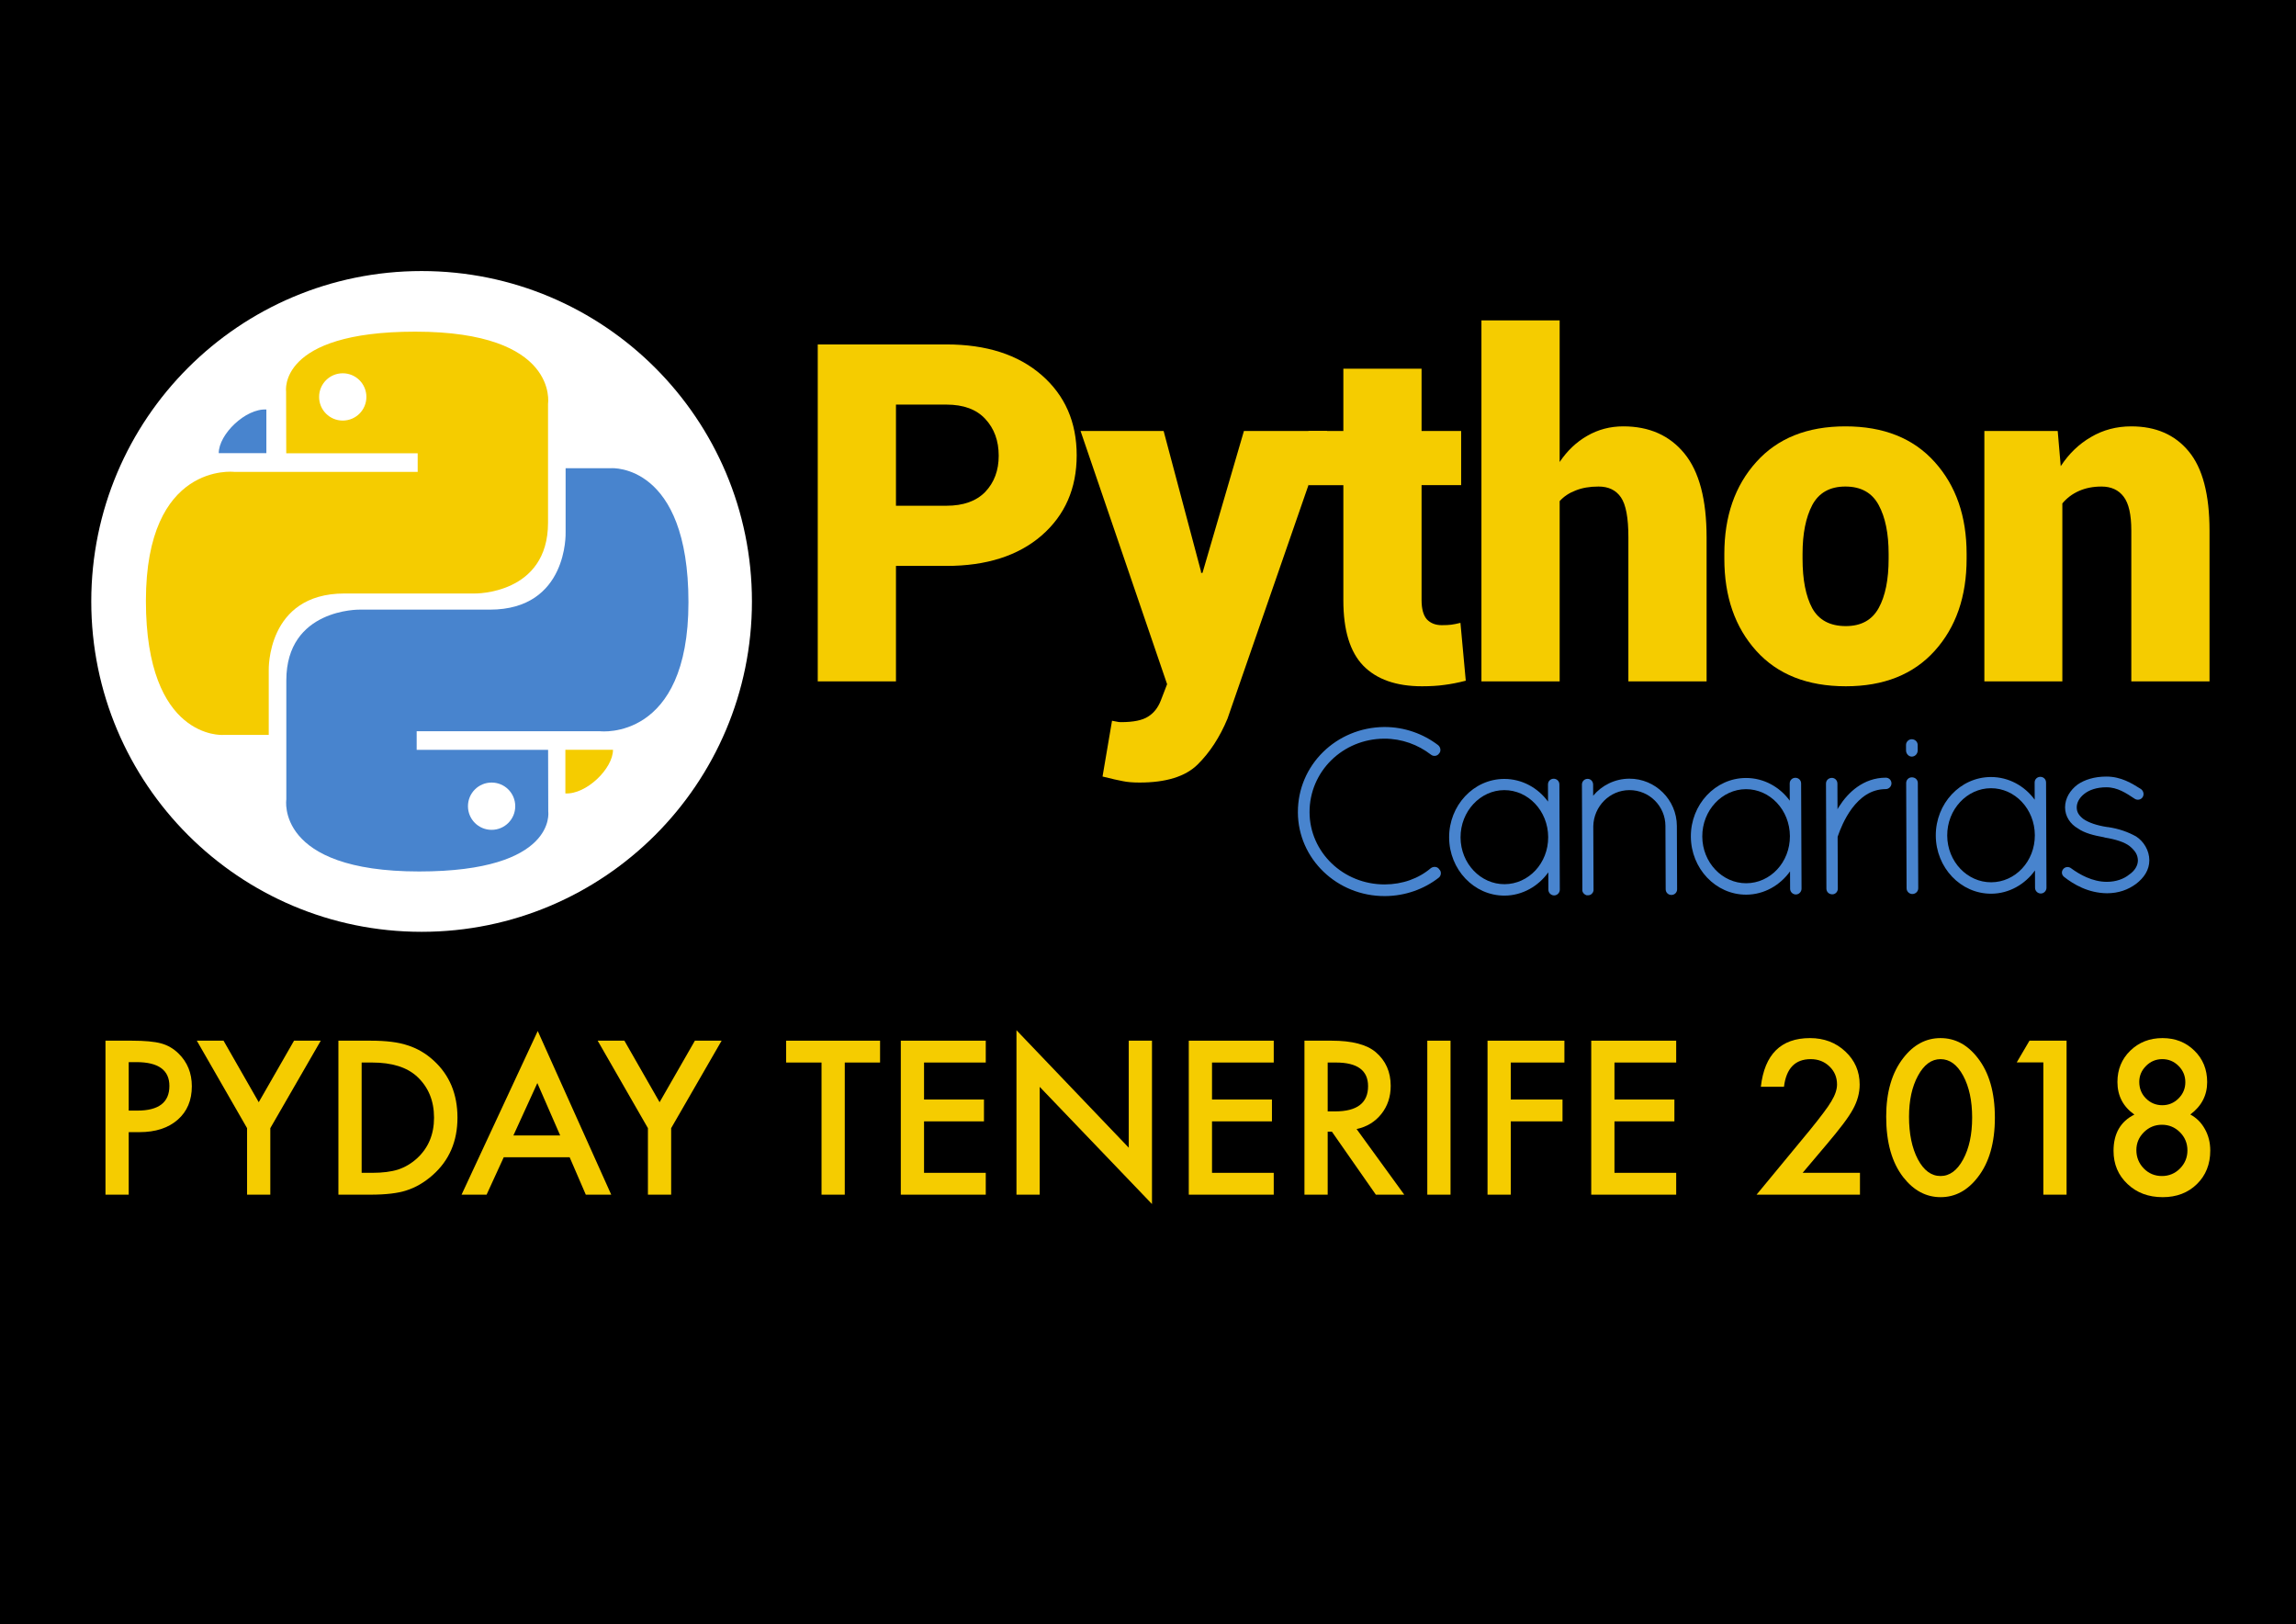
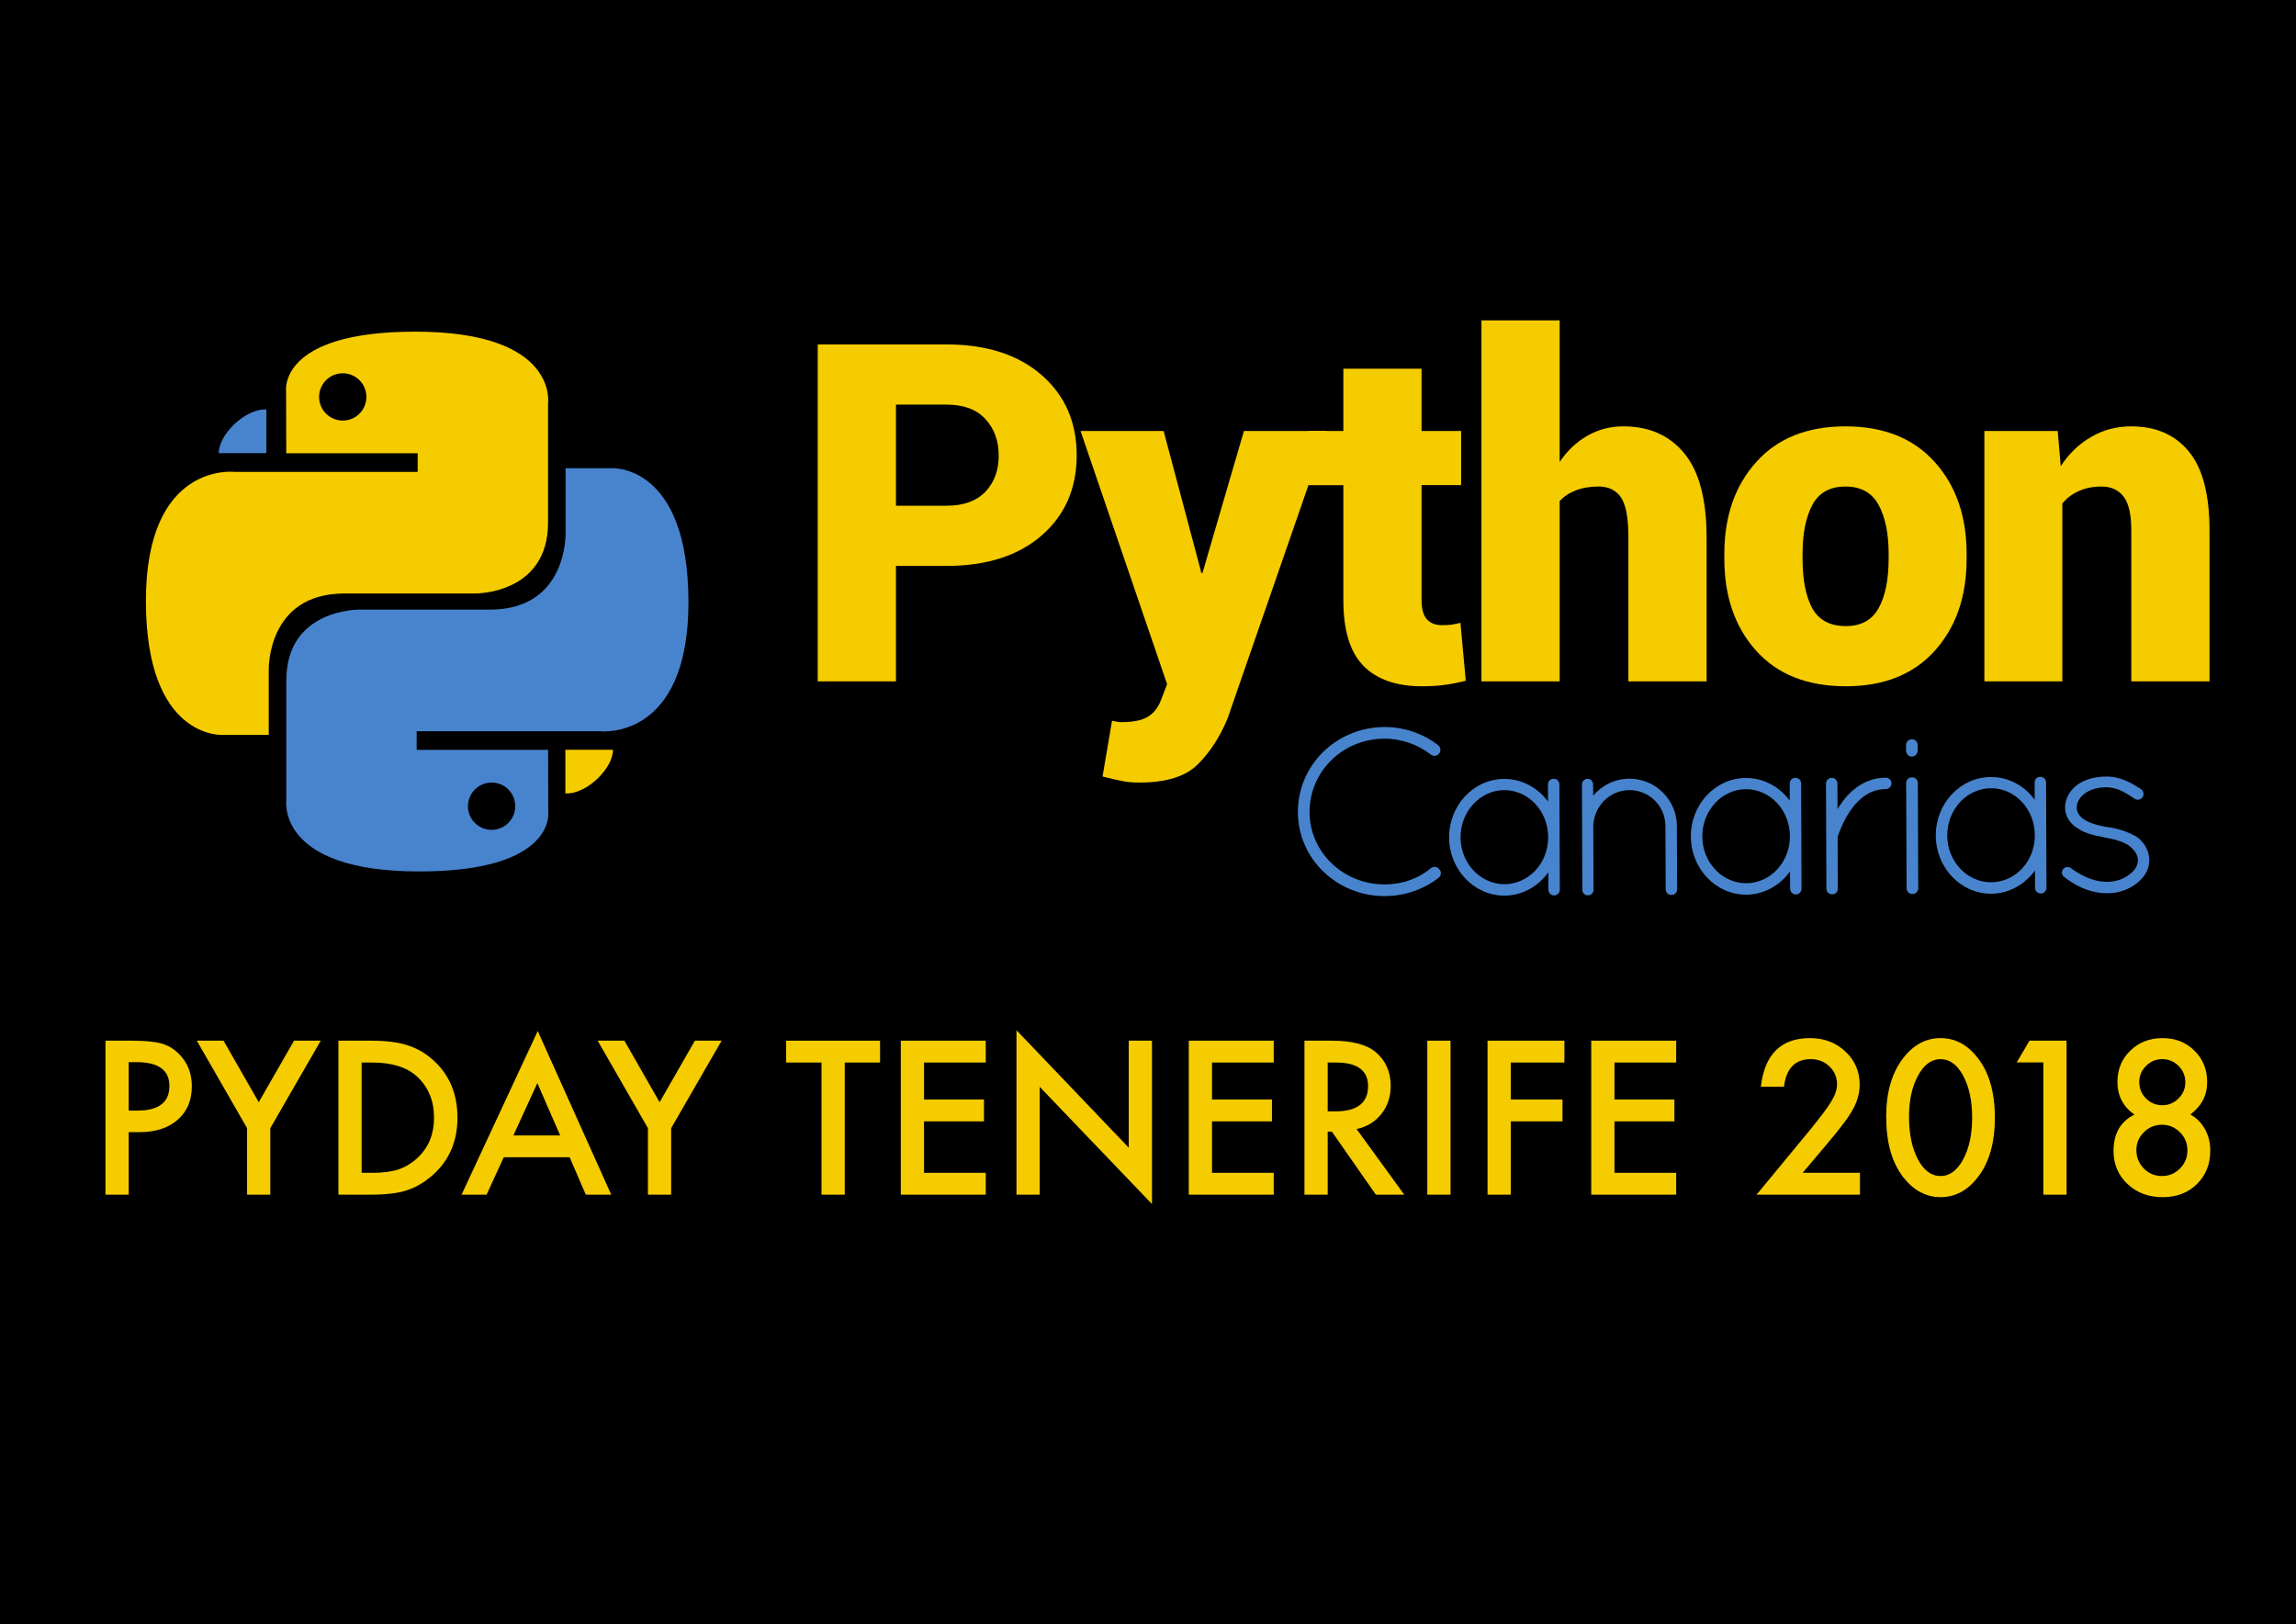
<svg xmlns="http://www.w3.org/2000/svg" width="297mm" height="210mm" viewBox="0 0 1052.362 744.094" id="svg6368" version="1.1">
  <defs id="defs6370" />
  <g id="layer1" transform="translate(0,-308.268)">
    <rect style="color:#000000;clip-rule:nonzero;display:inline;overflow:visible;visibility:visible;opacity:1;isolation:auto;mix-blend-mode:normal;color-interpolation:sRGB;color-interpolation-filters:linearRGB;solid-color:#000000;solid-opacity:1;fill:#000000;fill-opacity:1;fill-rule:nonzero;stroke:none;stroke-width:1.761px;stroke-linecap:butt;stroke-linejoin:miter;stroke-miterlimit:4;stroke-dasharray:none;stroke-dashoffset:0;stroke-opacity:1;color-rendering:auto;image-rendering:auto;shape-rendering:auto;text-rendering:auto;enable-background:accumulate" id="rect6040" width="1057.115" height="757.48" x="-1.414" y="307.795" />
    <rect style="color:#000000;clip-rule:nonzero;display:inline;overflow:visible;visibility:visible;opacity:1;isolation:auto;mix-blend-mode:normal;color-interpolation:sRGB;color-interpolation-filters:linearRGB;solid-color:#000000;solid-opacity:1;fill:none;fill-opacity:1;fill-rule:evenodd;stroke:none;stroke-width:8.425;stroke-linecap:round;stroke-linejoin:round;stroke-miterlimit:4;stroke-dasharray:none;stroke-dashoffset:0;stroke-opacity:1;color-rendering:auto;image-rendering:auto;shape-rendering:auto;text-rendering:auto;enable-background:accumulate" id="rect20075" width="997.021" height="341.721" x="35.797" y="394.343" />
    <g aria-label="PYDAY TENERIFE 2018" style="font-style:normal;font-weight:normal;font-size:12.48px;line-height:0%;font-family:sans-serif;letter-spacing:0px;word-spacing:0px;fill:#f5cc00;fill-opacity:1;stroke:none;stroke-width:1.04px;stroke-linecap:butt;stroke-linejoin:miter;stroke-opacity:1" id="text3476" transform="translate(0,22.49999)">
      <path d="m 58.994,804.593 v 28.656 H 48.345 v -70.567 h 12.066 q 8.867,0 13.391,1.234 4.57,1.234 8.044,4.662 6.079,5.942 6.079,14.991 0,9.689 -6.49,15.357 -6.49,5.667 -17.505,5.667 z m 0,-9.872 h 3.976 q 14.671,0 14.671,-11.289 0,-10.923 -15.128,-10.923 h -3.519 z" style="font-style:normal;font-variant:normal;font-weight:500;font-stretch:normal;font-size:93.602px;line-height:1.25;font-family:Futura;-inkscape-font-specification:'Futura Medium';fill:#f5cc00;fill-opacity:1;stroke-width:1.04px" id="path854" />
      <path d="M 113.244,802.765 90.209,762.682 h 12.249 l 16.134,28.199 16.179,-28.199 h 12.249 l -23.126,40.082 v 30.485 h -10.649 z" style="font-style:normal;font-variant:normal;font-weight:500;font-stretch:normal;font-size:93.602px;line-height:1.25;font-family:Futura;-inkscape-font-specification:'Futura Medium';fill:#f5cc00;fill-opacity:1;stroke-width:1.04px" id="path856" />
      <path d="m 155.109,833.249 v -70.567 h 14.808 q 10.649,0 16.819,2.102 6.627,2.057 12.02,6.993 10.923,9.963 10.923,26.188 0,16.271 -11.38,26.326 -5.713,5.027 -11.974,6.993 -5.85,1.965 -16.591,1.965 z m 10.649,-10.009 h 4.799 q 7.176,0 11.929,-1.508 4.753,-1.6 8.592,-5.073 7.861,-7.176 7.861,-18.693 0,-11.609 -7.77,-18.83 -6.993,-6.444 -20.613,-6.444 h -4.799 z" style="font-style:normal;font-variant:normal;font-weight:500;font-stretch:normal;font-size:93.602px;line-height:1.25;font-family:Futura;-inkscape-font-specification:'Futura Medium';fill:#f5cc00;fill-opacity:1;stroke-width:1.04px" id="path858" />
      <path d="m 261.097,816.11 h -30.21 l -7.861,17.139 h -11.472 l 34.918,-75 33.684,75 H 268.501 Z m -4.342,-10.009 -10.466,-23.995 -10.969,23.995 z" style="font-style:normal;font-variant:normal;font-weight:500;font-stretch:normal;font-size:93.602px;line-height:1.25;font-family:Futura;-inkscape-font-specification:'Futura Medium';fill:#f5cc00;fill-opacity:1;stroke-width:1.04px" id="path860" />
      <path d="m 296.974,802.765 -23.035,-40.082 h 12.249 l 16.134,28.199 16.179,-28.199 h 12.249 l -23.126,40.082 v 30.485 h -10.649 z" style="font-style:normal;font-variant:normal;font-weight:500;font-stretch:normal;font-size:93.602px;line-height:1.25;font-family:Futura;-inkscape-font-specification:'Futura Medium';fill:#f5cc00;fill-opacity:1;stroke-width:1.04px" id="path862" />
      <path d="m 387.194,772.692 v 60.558 H 376.545 v -60.558 h -16.225 v -10.009 h 43.053 v 10.009 z" style="font-style:normal;font-variant:normal;font-weight:500;font-stretch:normal;font-size:93.602px;line-height:1.25;font-family:Futura;-inkscape-font-specification:'Futura Medium';fill:#f5cc00;fill-opacity:1;stroke-width:1.04px" id="path864" />
      <path d="m 451.82,772.692 h -28.291 v 16.956 h 27.468 v 10.009 h -27.468 v 23.583 h 28.291 v 10.009 H 412.88 v -70.567 h 38.94 z" style="font-style:normal;font-variant:normal;font-weight:500;font-stretch:normal;font-size:93.602px;line-height:1.25;font-family:Futura;-inkscape-font-specification:'Futura Medium';fill:#f5cc00;fill-opacity:1;stroke-width:1.04px" id="path866" />
      <path d="m 465.896,833.249 v -75.366 l 51.463,53.839 v -49.04 h 10.649 v 74.863 L 476.546,783.843 v 49.406 z" style="font-style:normal;font-variant:normal;font-weight:500;font-stretch:normal;font-size:93.602px;line-height:1.25;font-family:Futura;-inkscape-font-specification:'Futura Medium';fill:#f5cc00;fill-opacity:1;stroke-width:1.04px" id="path868" />
      <path d="m 583.813,772.692 h -28.291 v 16.956 h 27.468 v 10.009 h -27.468 v 23.583 h 28.291 v 10.009 h -38.94 v -70.567 h 38.94 z" style="font-style:normal;font-variant:normal;font-weight:500;font-stretch:normal;font-size:93.602px;line-height:1.25;font-family:Futura;-inkscape-font-specification:'Futura Medium';fill:#f5cc00;fill-opacity:1;stroke-width:1.04px" id="path870" />
      <path d="m 621.793,803.176 21.847,30.073 H 630.614 L 610.458,804.364 h -1.92 v 28.885 h -10.649 v -70.567 h 12.477 q 13.985,0 20.201,5.256 6.856,5.85 6.856,15.448 0,7.495 -4.296,12.889 -4.296,5.393 -11.335,6.901 z m -13.254,-8.09 h 3.382 q 15.128,0 15.128,-11.563 0,-10.832 -14.717,-10.832 h -3.793 z" style="font-style:normal;font-variant:normal;font-weight:500;font-stretch:normal;font-size:93.602px;line-height:1.25;font-family:Futura;-inkscape-font-specification:'Futura Medium';fill:#f5cc00;fill-opacity:1;stroke-width:1.04px" id="path872" />
      <path d="m 664.846,762.682 v 70.567 h -10.649 v -70.567 z" style="font-style:normal;font-variant:normal;font-weight:500;font-stretch:normal;font-size:93.602px;line-height:1.25;font-family:Futura;-inkscape-font-specification:'Futura Medium';fill:#f5cc00;fill-opacity:1;stroke-width:1.04px" id="path874" />
      <path d="m 717.04,772.692 h -24.589 v 16.956 h 23.72 v 10.009 h -23.72 v 33.592 h -10.649 v -70.567 h 35.238 z" style="font-style:normal;font-variant:normal;font-weight:500;font-stretch:normal;font-size:93.602px;line-height:1.25;font-family:Futura;-inkscape-font-specification:'Futura Medium';fill:#f5cc00;fill-opacity:1;stroke-width:1.04px" id="path876" />
      <path d="m 768.274,772.692 h -28.291 v 16.956 h 27.468 v 10.009 h -27.468 v 23.583 h 28.291 v 10.009 h -38.94 v -70.567 h 38.94 z" style="font-style:normal;font-variant:normal;font-weight:500;font-stretch:normal;font-size:93.602px;line-height:1.25;font-family:Futura;-inkscape-font-specification:'Futura Medium';fill:#f5cc00;fill-opacity:1;stroke-width:1.04px" id="path878" />
      <path d="m 826.227,823.24 h 26.28 v 10.009 h -47.395 l 24.497,-29.662 q 3.611,-4.433 6.033,-7.678 2.468,-3.245 3.748,-5.439 2.605,-4.296 2.605,-7.724 0,-4.936 -3.474,-8.272 -3.474,-3.336 -8.592,-3.336 -10.695,0 -12.249,12.66 H 807.077 q 2.559,-22.304 22.532,-22.304 9.644,0 16.179,6.124 6.581,6.124 6.581,15.174 0,5.759 -3.062,11.289 -1.554,2.879 -4.57,6.856 -2.971,3.931 -7.541,9.324 z" style="font-style:normal;font-variant:normal;font-weight:500;font-stretch:normal;font-size:93.602px;line-height:1.25;font-family:Futura;-inkscape-font-specification:'Futura Medium';fill:#f5cc00;fill-opacity:1;stroke-width:1.04px" id="path880" />
      <path d="m 864.527,797.509 q 0,-16.865 7.861,-26.92 7.038,-9.095 17.048,-9.095 10.009,0 17.048,9.095 7.861,10.055 7.861,27.377 0,17.276 -7.861,27.331 -7.038,9.095 -17.002,9.095 -9.963,0 -17.093,-9.095 -7.861,-10.055 -7.861,-27.788 z m 10.466,0.046 q 0,11.746 4.068,19.516 4.068,7.633 10.375,7.633 6.261,0 10.375,-7.633 4.113,-7.587 4.113,-19.15 0,-11.563 -4.113,-19.196 -4.113,-7.587 -10.375,-7.587 -6.216,0 -10.329,7.587 -4.113,7.541 -4.113,18.83 z" style="font-style:normal;font-variant:normal;font-weight:500;font-stretch:normal;font-size:93.602px;line-height:1.25;font-family:Futura;-inkscape-font-specification:'Futura Medium';fill:#f5cc00;fill-opacity:1;stroke-width:1.04px" id="path882" />
      <path d="m 936.556,772.646 h -12.203 l 5.85,-9.963 h 17.002 v 70.567 h -10.649 z" style="font-style:normal;font-variant:normal;font-weight:500;font-stretch:normal;font-size:93.602px;line-height:1.25;font-family:Futura;-inkscape-font-specification:'Futura Medium';fill:#f5cc00;fill-opacity:1;stroke-width:1.04px" id="path884" />
      <path d="m 978.284,796.549 q -7.77,-5.484 -7.77,-14.945 0,-8.592 5.896,-14.351 5.942,-5.759 14.762,-5.759 8.775,0 14.625,5.759 5.85,5.713 5.85,14.397 0,9.095 -7.724,14.854 4.25,2.285 6.673,6.673 2.468,4.388 2.468,9.872 0,9.369 -6.124,15.357 -6.124,5.987 -15.677,5.987 -9.781,0 -16.134,-6.033 -6.399,-6.033 -6.399,-15.174 0,-11.883 9.552,-16.636 z m 2.24,-14.991 q 0,4.525 3.062,7.587 3.108,3.108 7.495,3.108 4.342,0 7.45,-3.108 3.108,-3.108 3.108,-7.45 0,-4.342 -3.108,-7.45 -3.108,-3.108 -7.45,-3.108 -4.342,0 -7.45,3.108 -3.108,3.108 -3.108,7.313 z m -1.325,31.262 q 0,4.89 3.382,8.41 3.428,3.474 8.318,3.474 4.845,0 8.272,-3.428 3.428,-3.474 3.428,-8.318 0,-4.89 -3.428,-8.318 -3.428,-3.428 -8.272,-3.428 -4.799,0 -8.272,3.428 -3.428,3.428 -3.428,8.181 z" style="font-style:normal;font-variant:normal;font-weight:500;font-stretch:normal;font-size:93.602px;line-height:1.25;font-family:Futura;-inkscape-font-specification:'Futura Medium';fill:#f5cc00;fill-opacity:1;stroke-width:1.04px" id="path886" />
    </g>
    <rect style="color:#000000;clip-rule:nonzero;display:inline;overflow:visible;visibility:visible;opacity:1;isolation:auto;mix-blend-mode:normal;color-interpolation:sRGB;color-interpolation-filters:linearRGB;solid-color:#000000;solid-opacity:1;fill:none;fill-opacity:1;fill-rule:evenodd;stroke:none;stroke-width:10.807;stroke-linecap:round;stroke-linejoin:round;stroke-miterlimit:4;stroke-dasharray:none;stroke-dashoffset:0;stroke-opacity:1;color-rendering:auto;image-rendering:auto;shape-rendering:auto;text-rendering:auto;enable-background:accumulate" id="rect20075-2" width="1005.091" height="344.487" x="26.403" y="412.488" />
    <g id="g4556-4" style="fill:#f5cc00;fill-opacity:1" transform="matrix(1.350929,0,0,1.350929,26.40271,-664.6923)">
      <path d="M 284.44,912.19 V 951.367 H 257.904 V 837.056 h 43.652 q 20.334,0 32.268,10.363 11.934,10.363 11.934,27.243 0,16.88 -11.934,27.243 -11.934,10.285 -32.268,10.285 z m 0,-20.413 h 17.115 q 8.636,0 13.19,-4.711 4.554,-4.789 4.554,-12.248 0,-7.615 -4.554,-12.483 -4.475,-4.868 -13.19,-4.868 h -17.115 z" style="font-style:normal;font-variant:normal;font-weight:normal;font-stretch:normal;font-size:medium;line-height:125%;font-family:Roboto;-inkscape-font-specification:Roboto;letter-spacing:-5.283px;word-spacing:0px;fill:#f5cc00;fill-opacity:1;stroke:none;stroke-width:1px;stroke-linecap:butt;stroke-linejoin:miter;stroke-opacity:1" id="path4513-8" />
      <path d="m 387.894,913.917 0.079,0.628 h 0.471 l 14.053,-48.127 h 28.264 l -33.838,97.588 q -3.925,9.421 -10.128,15.545 -6.202,6.124 -19.706,6.124 -3.454,0 -5.653,-0.471 -2.198,-0.393 -6.909,-1.57 l 3.219,-18.921 q 1.099,0.236 1.649,0.314 0.55,0.157 1.413,0.157 6.281,0 9.186,-1.884 2.905,-1.806 4.318,-5.496 l 2.12,-5.496 -29.363,-85.89 h 28.185 l 12.64,47.499 z" style="font-style:normal;font-variant:normal;font-weight:normal;font-stretch:normal;font-size:medium;line-height:125%;font-family:Roboto;-inkscape-font-specification:Roboto;letter-spacing:-5.283px;word-spacing:0px;fill:#f5cc00;fill-opacity:1;stroke:none;stroke-width:1px;stroke-linecap:butt;stroke-linejoin:miter;stroke-opacity:1" id="path4515-3" />
      <path d="m 462.769,845.3 v 21.119 h 13.425 v 18.371 h -13.425 v 38.941 q 0,4.554 1.806,6.595 1.884,1.963 5.025,1.963 2.041,0 3.219,-0.157 1.256,-0.157 3.14,-0.628 l 1.806,19.628 q -4.004,1.021 -7.223,1.413 -3.219,0.471 -7.615,0.471 -13.111,0 -19.942,-6.987 -6.752,-6.987 -6.752,-22.14 v -39.098 h -11.855 v -18.371 h 11.855 V 845.3 Z" style="font-style:normal;font-variant:normal;font-weight:normal;font-stretch:normal;font-size:medium;line-height:125%;font-family:Roboto;-inkscape-font-specification:Roboto;letter-spacing:-5.283px;word-spacing:0px;fill:#f5cc00;fill-opacity:1;stroke:none;stroke-width:1px;stroke-linecap:butt;stroke-linejoin:miter;stroke-opacity:1" id="path4517-9" />
      <path d="m 509.617,876.939 q 3.847,-5.731 9.343,-8.872 5.574,-3.219 12.248,-3.219 13.19,0 20.727,9.186 7.537,9.186 7.537,28.499 v 48.833 h -26.536 v -48.99 q 0,-9.735 -2.512,-13.425 -2.512,-3.69 -7.615,-3.69 -4.475,0 -7.772,1.335 -3.297,1.256 -5.417,3.611 V 951.367 H 483.081 V 828.891 H 509.617 Z" style="font-style:normal;font-variant:normal;font-weight:normal;font-stretch:normal;font-size:medium;line-height:125%;font-family:Roboto;-inkscape-font-specification:Roboto;letter-spacing:-5.283px;word-spacing:0px;fill:#f5cc00;fill-opacity:1;stroke:none;stroke-width:1px;stroke-linecap:butt;stroke-linejoin:miter;stroke-opacity:1" id="path4519-0" />
      <path d="m 565.493,908.108 q 0,-19.156 10.834,-31.168 10.834,-12.091 30.226,-12.091 19.47,0 30.305,12.091 10.834,12.012 10.834,31.168 v 1.649 q 0,19.235 -10.834,31.247 -10.834,12.012 -30.148,12.012 -19.549,0 -30.383,-12.012 -10.834,-12.012 -10.834,-31.247 z m 26.536,1.649 q 0,10.677 3.297,16.801 3.376,6.045 11.384,6.045 7.772,0 11.148,-6.124 3.376,-6.124 3.376,-16.723 v -1.649 q 0,-10.363 -3.376,-16.566 -3.376,-6.281 -11.305,-6.281 -7.851,0 -11.227,6.281 -3.297,6.281 -3.297,16.566 z" style="font-style:normal;font-variant:normal;font-weight:normal;font-stretch:normal;font-size:medium;line-height:125%;font-family:Roboto;-inkscape-font-specification:Roboto;letter-spacing:-5.283px;word-spacing:0px;fill:#f5cc00;fill-opacity:1;stroke:none;stroke-width:1px;stroke-linecap:butt;stroke-linejoin:miter;stroke-opacity:1" id="path4521-5" />
      <path d="m 678.603,866.419 1.021,11.934 q 4.161,-6.359 10.285,-9.892 6.124,-3.611 13.661,-3.611 12.483,0 19.47,8.479 7.066,8.479 7.066,26.929 v 51.11 h -26.536 v -51.189 q 0,-8.087 -2.591,-11.462 -2.591,-3.454 -7.537,-3.454 -4.24,0 -7.615,1.492 -3.376,1.492 -5.653,4.24 V 951.367 H 653.716 v -84.948 z" style="font-style:normal;font-variant:normal;font-weight:normal;font-stretch:normal;font-size:medium;line-height:125%;font-family:Roboto;-inkscape-font-specification:Roboto;letter-spacing:-5.283px;word-spacing:0px;fill:#f5cc00;fill-opacity:1;stroke:none;stroke-width:1px;stroke-linecap:butt;stroke-linejoin:miter;stroke-opacity:1" id="path4523-2" />
    </g>
-     <circle style="color:#000000;clip-rule:nonzero;display:inline;overflow:visible;visibility:visible;opacity:1;isolation:auto;mix-blend-mode:normal;color-interpolation:sRGB;color-interpolation-filters:linearRGB;solid-color:#000000;solid-opacity:1;fill:#ffffff;fill-opacity:1;fill-rule:evenodd;stroke:none;stroke-width:10.807;stroke-linecap:round;stroke-linejoin:round;stroke-miterlimit:4;stroke-dasharray:none;stroke-dashoffset:0;stroke-opacity:1;color-rendering:auto;image-rendering:auto;shape-rendering:auto;text-rendering:auto;enable-background:accumulate" id="circle17737-9" cx="193.24" cy="583.884" r="151.407" />
    <g id="g5405-7" transform="matrix(2.252029,0,0,2.252029,-1815.755,-2857.117)">
      <path id="path5407-0" d="m 891.579,1582.906 c 28.032,0 26.281,-12.156 26.281,-12.156 l -0.031,-12.594 h -26.75 v -3.781 h 37.375 c 0,0 17.938,2.034 17.938,-26.25 0,-28.284 -15.656,-27.281 -15.656,-27.281 h -9.344 v 13.125 c 0,0 0.504,15.656 -15.406,15.656 -15.91,0 -26.531,0 -26.531,0 0,0 -14.906,-0.241 -14.906,14.406 0,14.647 0,24.219 0,24.219 0,0 -2.263,14.656 27.031,14.656 z m 14.75,-8.469 c -2.661,0 -4.812,-2.151 -4.812,-4.812 0,-2.661 2.151,-4.812 4.812,-4.812 2.661,0 4.812,2.151 4.812,4.812 0,2.661 -2.151,4.812 -4.812,4.812 z" style="color:#000000;display:inline;overflow:visible;visibility:visible;opacity:1;fill:#4884ce;fill-opacity:1;fill-rule:nonzero;stroke:none;stroke-width:1;stroke-linecap:butt;stroke-linejoin:miter;stroke-miterlimit:4;stroke-dasharray:none;stroke-dashoffset:0;stroke-opacity:1;marker:none;marker-start:none;marker-mid:none;marker-end:none" />
      <path style="color:#000000;display:inline;overflow:visible;visibility:visible;opacity:1;fill:#f5cc00;fill-opacity:1;fill-rule:nonzero;stroke:none;stroke-width:1;stroke-linecap:butt;stroke-linejoin:miter;stroke-miterlimit:4;stroke-dasharray:none;stroke-dashoffset:0;stroke-opacity:1;marker:none;marker-start:none;marker-mid:none;marker-end:none" d="m 890.783,1473.06 c -28.032,0 -26.281,12.156 -26.281,12.156 l 0.006,2.243 0.026,10.351 h 2.509 24.241 v 3.781 h -37.375 c 0,0 -17.938,-2.034 -17.938,26.25 -10e-6,28.284 15.656,27.281 15.656,27.281 h 9.344 v -13.125 c 0,0 -0.504,-15.656 15.406,-15.656 h 26.531 c 0,0 14.906,0.241 14.906,-14.406 v -24.219 c 0,0 2.263,-14.656 -27.031,-14.656 z m -14.75,8.469 c 2.661,0 4.812,2.151 4.812,4.812 0,2.661 -2.151,4.812 -4.812,4.812 -2.661,0 -4.812,-2.151 -4.812,-4.812 -10e-6,-2.661 2.151,-4.812 4.812,-4.812 z" id="path5409-3" />
      <path style="fill:#4884ce;fill-opacity:1;fill-rule:evenodd;stroke:none;stroke-width:0.4px;stroke-linecap:butt;stroke-linejoin:miter;stroke-opacity:1" d="m 850.796,1497.786 h 9.692 v -8.884 c -4.246,-0.241 -9.699,5.051 -9.692,8.884 z" id="path5411-9" />
      <path id="path5413-8" d="m 931.035,1558.141 h -9.692 v 8.884 c 4.246,0.241 9.699,-5.051 9.692,-8.884 z" style="fill:#f5cc00;fill-opacity:1;fill-rule:evenodd;stroke:none;stroke-width:0.4px;stroke-linecap:butt;stroke-linejoin:miter;stroke-opacity:1" />
    </g>
    <rect y="-38.293" x="26.403" height="344.487" width="1005.091" id="rect1304" style="color:#000000;clip-rule:nonzero;display:inline;overflow:visible;visibility:visible;opacity:1;isolation:auto;mix-blend-mode:normal;color-interpolation:sRGB;color-interpolation-filters:linearRGB;solid-color:#000000;solid-opacity:1;fill:none;fill-opacity:1;fill-rule:evenodd;stroke:none;stroke-width:10.807;stroke-linecap:round;stroke-linejoin:round;stroke-miterlimit:4;stroke-dasharray:none;stroke-dashoffset:0;stroke-opacity:1;color-rendering:auto;image-rendering:auto;shape-rendering:auto;text-rendering:auto;enable-background:accumulate" />
    <g id="g4564-2" style="fill:#4884ce;fill-opacity:1" transform="matrix(1.350929,0,0,1.350929,26.40271,-651.5738)">
      <path d="m 420.805,986.079 c 0.062,15.753 13.279,28.465 29.517,28.401 6.947,-0.027 13.32,-2.395 18.233,-6.211 0.886,-0.65 1.042,-2.104 0.231,-2.828 -0.569,-0.967 -1.862,-1.124 -2.829,-0.474 -4.187,3.571 -9.673,5.531 -15.65,5.555 -14.137,0.055 -25.49,-10.968 -25.543,-24.459 -0.054,-13.814 11.212,-24.926 25.349,-24.981 5.978,-0.023 11.479,2.055 15.855,5.431 0.81,0.643 2.103,0.557 2.745,-0.415 0.724,-0.73 0.557,-2.103 -0.334,-2.826 -4.943,-3.778 -11.334,-6.176 -18.281,-6.149 -16.237,0.144 -29.355,12.879 -29.292,28.955 z" style="font-style:normal;font-variant:normal;font-weight:normal;font-stretch:normal;font-size:medium;line-height:125%;font-family:Quicksand;-inkscape-font-specification:Quicksand;letter-spacing:-8.378px;word-spacing:0px;fill:#4884ce;fill-opacity:1;stroke:none;stroke-width:1px;stroke-linecap:butt;stroke-linejoin:miter;stroke-opacity:1" id="path4532-7" />
      <path d="m 507.585,974.671 c -1.05,0.004 -1.936,0.815 -1.931,1.946 l 0.023,5.816 c -3.411,-4.672 -8.836,-7.721 -14.895,-7.697 -10.421,0.041 -18.707,9.04 -18.664,19.865 0.042,10.825 8.398,19.759 18.819,19.719 6.059,-0.024 11.459,-3.196 14.833,-7.894 l 0.023,5.897 c 0.004,1.05 0.896,1.935 1.946,1.931 1.05,0 1.935,-0.896 1.931,-1.946 l -0.14,-35.706 c -0.004,-1.131 -0.896,-1.935 -1.946,-1.931 z m -16.663,35.772 c -8.078,0.032 -14.892,-6.97 -14.926,-15.856 -0.035,-8.886 6.723,-16.022 14.802,-16.053 8.159,-0.032 14.892,7.051 14.927,15.937 0.035,8.886 -6.643,15.941 -14.802,15.973 z" style="font-style:normal;font-variant:normal;font-weight:normal;font-stretch:normal;font-size:medium;line-height:125%;font-family:Quicksand;-inkscape-font-specification:Quicksand;letter-spacing:-8.378px;word-spacing:0px;fill:#4884ce;fill-opacity:1;stroke:none;stroke-width:1px;stroke-linecap:butt;stroke-linejoin:miter;stroke-opacity:1" id="path4534-3" />
      <path d="m 545.593,1012.168 c 0.004,1.131 0.896,1.935 1.946,1.931 1.05,0 1.936,-0.816 1.931,-1.946 l -0.084,-21.488 c -0.035,-8.805 -7.253,-16.048 -16.139,-16.013 -4.928,0.019 -9.362,2.299 -12.257,5.784 l -0.015,-3.797 c -0.004,-1.05 -0.815,-1.936 -1.866,-1.932 -1.131,0.004 -1.935,0.896 -1.931,1.946 l 0.053,13.491 0.003,0.646 0.084,21.488 0.002,0.485 c 0,0 0.081,0.081 0.081,0.161 3.1e-4,0.081 6.3e-4,0.162 0.082,0.242 0.244,0.484 0.731,0.886 1.297,1.045 h 0.485 c 0.565,0 1.13,-0.247 1.451,-0.733 0.241,-0.243 0.321,-0.567 0.4,-0.89 l -10e-4,-0.323 -0.084,-21.488 c 0.135,-6.706 5.526,-12.22 12.231,-12.246 6.786,-0.027 12.22,5.446 12.246,12.151 l 0.084,21.488 z" style="font-style:normal;font-variant:normal;font-weight:normal;font-stretch:normal;font-size:medium;line-height:125%;font-family:Quicksand;-inkscape-font-specification:Quicksand;letter-spacing:-8.378px;word-spacing:0px;fill:#4884ce;fill-opacity:1;stroke:none;stroke-width:1px;stroke-linecap:butt;stroke-linejoin:miter;stroke-opacity:1" id="path4536-7" />
      <path d="m 589.599,974.35 c -1.05,0.004 -1.936,0.815 -1.931,1.946 l 0.023,5.816 c -3.411,-4.672 -8.836,-7.721 -14.895,-7.697 -10.421,0.041 -18.707,9.04 -18.664,19.865 0.042,10.825 8.398,19.759 18.819,19.719 6.059,-0.024 11.459,-3.196 14.833,-7.894 l 0.023,5.897 c 0.004,1.05 0.896,1.935 1.946,1.931 1.05,0 1.935,-0.896 1.931,-1.946 l -0.14,-35.706 c -0.004,-1.131 -0.896,-1.935 -1.946,-1.931 z m -16.663,35.772 c -8.078,0.032 -14.892,-6.97 -14.926,-15.856 -0.035,-8.886 6.723,-16.022 14.802,-16.053 8.159,-0.032 14.892,7.051 14.927,15.937 0.035,8.886 -6.643,15.941 -14.802,15.972 z" style="font-style:normal;font-variant:normal;font-weight:normal;font-stretch:normal;font-size:medium;line-height:125%;font-family:Quicksand;-inkscape-font-specification:Quicksand;letter-spacing:-8.378px;word-spacing:0px;fill:#4884ce;fill-opacity:1;stroke:none;stroke-width:1px;stroke-linecap:butt;stroke-linejoin:miter;stroke-opacity:1" id="path4538-9" />
      <path d="m 600.121,1011.955 c 0.004,1.131 0.896,1.935 2.027,1.931 0.969,0 1.855,-0.815 1.85,-1.946 l -0.068,-17.369 c -6.3e-4,-0.162 -0.001,-0.323 0.159,-0.647 0.559,-1.618 2.078,-5.663 4.73,-9.228 2.733,-3.565 6.276,-6.487 11.446,-6.508 1.05,-0.004 1.935,-0.896 1.931,-1.946 -0.004,-1.131 -0.896,-1.935 -1.946,-1.931 -7.594,0.03 -12.825,5.059 -15.796,9.756 -0.241,0.324 -0.401,0.648 -0.562,0.972 l -0.034,-8.725 c -0.004,-1.131 -0.896,-1.935 -1.866,-1.932 -1.131,0.004 -2.016,0.816 -2.012,1.947 l 0.139,35.626 z" style="font-style:normal;font-variant:normal;font-weight:normal;font-stretch:normal;font-size:medium;line-height:125%;font-family:Quicksand;-inkscape-font-specification:Quicksand;letter-spacing:-8.378px;word-spacing:0px;fill:#4884ce;fill-opacity:1;stroke:none;stroke-width:1px;stroke-linecap:butt;stroke-linejoin:miter;stroke-opacity:1" id="path4540-0" />
      <path d="m 627.324,1011.848 c 0.004,1.05 0.896,1.935 1.946,1.931 1.131,0 2.016,-0.896 2.012,-1.947 l -0.14,-35.706 c -0.004,-1.131 -0.896,-1.935 -2.027,-1.931 -1.05,0.004 -1.936,0.815 -1.931,1.946 z m -0.183,-46.774 c 0.004,1.131 0.897,2.097 1.947,2.093 1.131,-0.004 2.016,-0.977 2.011,-2.108 l -0.007,-1.858 c -0.004,-1.05 -0.896,-1.935 -2.027,-1.931 -1.05,0.004 -1.935,0.896 -1.931,1.946 z" style="font-style:normal;font-variant:normal;font-weight:normal;font-stretch:normal;font-size:medium;line-height:125%;font-family:Quicksand;-inkscape-font-specification:Quicksand;letter-spacing:-8.378px;word-spacing:0px;fill:#4884ce;fill-opacity:1;stroke:none;stroke-width:1px;stroke-linecap:butt;stroke-linejoin:miter;stroke-opacity:1" id="path4542-2" />
      <path d="m 672.701,974.025 c -1.05,0.004 -1.936,0.815 -1.931,1.946 l 0.023,5.816 c -3.411,-4.672 -8.836,-7.721 -14.895,-7.697 -10.421,0.041 -18.707,9.04 -18.664,19.865 0.042,10.825 8.398,19.759 18.819,19.719 6.059,-0.024 11.459,-3.196 14.834,-7.894 l 0.023,5.897 c 0.004,1.05 0.896,1.935 1.946,1.931 1.05,0 1.935,-0.896 1.931,-1.946 l -0.14,-35.706 c -0.004,-1.131 -0.896,-1.935 -1.946,-1.931 z m -16.663,35.772 c -8.078,0.032 -14.892,-6.97 -14.926,-15.856 -0.035,-8.886 6.723,-16.022 14.802,-16.053 8.159,-0.032 14.892,7.051 14.927,15.937 0.035,8.886 -6.643,15.941 -14.802,15.972 z" style="font-style:normal;font-variant:normal;font-weight:normal;font-stretch:normal;font-size:medium;line-height:125%;font-family:Quicksand;-inkscape-font-specification:Quicksand;letter-spacing:-8.378px;word-spacing:0px;fill:#4884ce;fill-opacity:1;stroke:none;stroke-width:1px;stroke-linecap:butt;stroke-linejoin:miter;stroke-opacity:1" id="path4544-3" />
      <path d="m 680.704,1007.923 c 3.241,2.572 8.262,5.542 14.644,5.598 3.878,-0.015 7.105,-1.159 9.843,-3.189 2.658,-2.03 4.506,-4.703 4.493,-8.015 -0.013,-3.312 -1.883,-6.375 -4.475,-8.061 -2.753,-1.524 -5.827,-2.643 -9.626,-3.194 l -0.162,6.3e-4 c -3.637,-0.551 -6.307,-1.51 -8.089,-2.715 -1.54,-1.206 -2.271,-2.334 -2.277,-3.95 -0.006,-1.616 0.876,-3.235 2.487,-4.534 1.691,-1.38 4.273,-2.279 7.504,-2.291 3.878,-0.015 6.794,1.993 9.71,3.92 0.891,0.562 2.102,0.315 2.664,-0.576 0.562,-0.891 0.315,-2.102 -0.576,-2.744 -3.077,-1.927 -6.722,-4.255 -11.811,-4.235 -4.039,0.016 -7.347,1.079 -9.684,2.704 -2.497,1.868 -4.263,4.621 -4.251,7.772 0.012,3.07 1.799,5.648 4.309,7.092 2.268,1.607 5.422,2.402 8.979,3.035 l 0.162,0.08 c 3.88,0.631 6.711,1.589 8.413,2.875 2.026,1.689 2.758,2.978 2.846,4.836 0.007,1.777 -1.036,3.559 -2.97,4.859 -1.772,1.461 -4.434,2.441 -7.503,2.453 -5.009,0.02 -9.381,-2.548 -12.136,-4.557 -0.891,-0.724 -2.103,-0.557 -2.746,0.253 -0.643,0.81 -0.558,1.86 0.252,2.584 z" style="font-style:normal;font-variant:normal;font-weight:normal;font-stretch:normal;font-size:medium;line-height:125%;font-family:Quicksand;-inkscape-font-specification:Quicksand;letter-spacing:-8.378px;word-spacing:0px;fill:#4884ce;fill-opacity:1;stroke:none;stroke-width:1px;stroke-linecap:butt;stroke-linejoin:miter;stroke-opacity:1" id="path4546-9" />
    </g>
  </g>
</svg>
